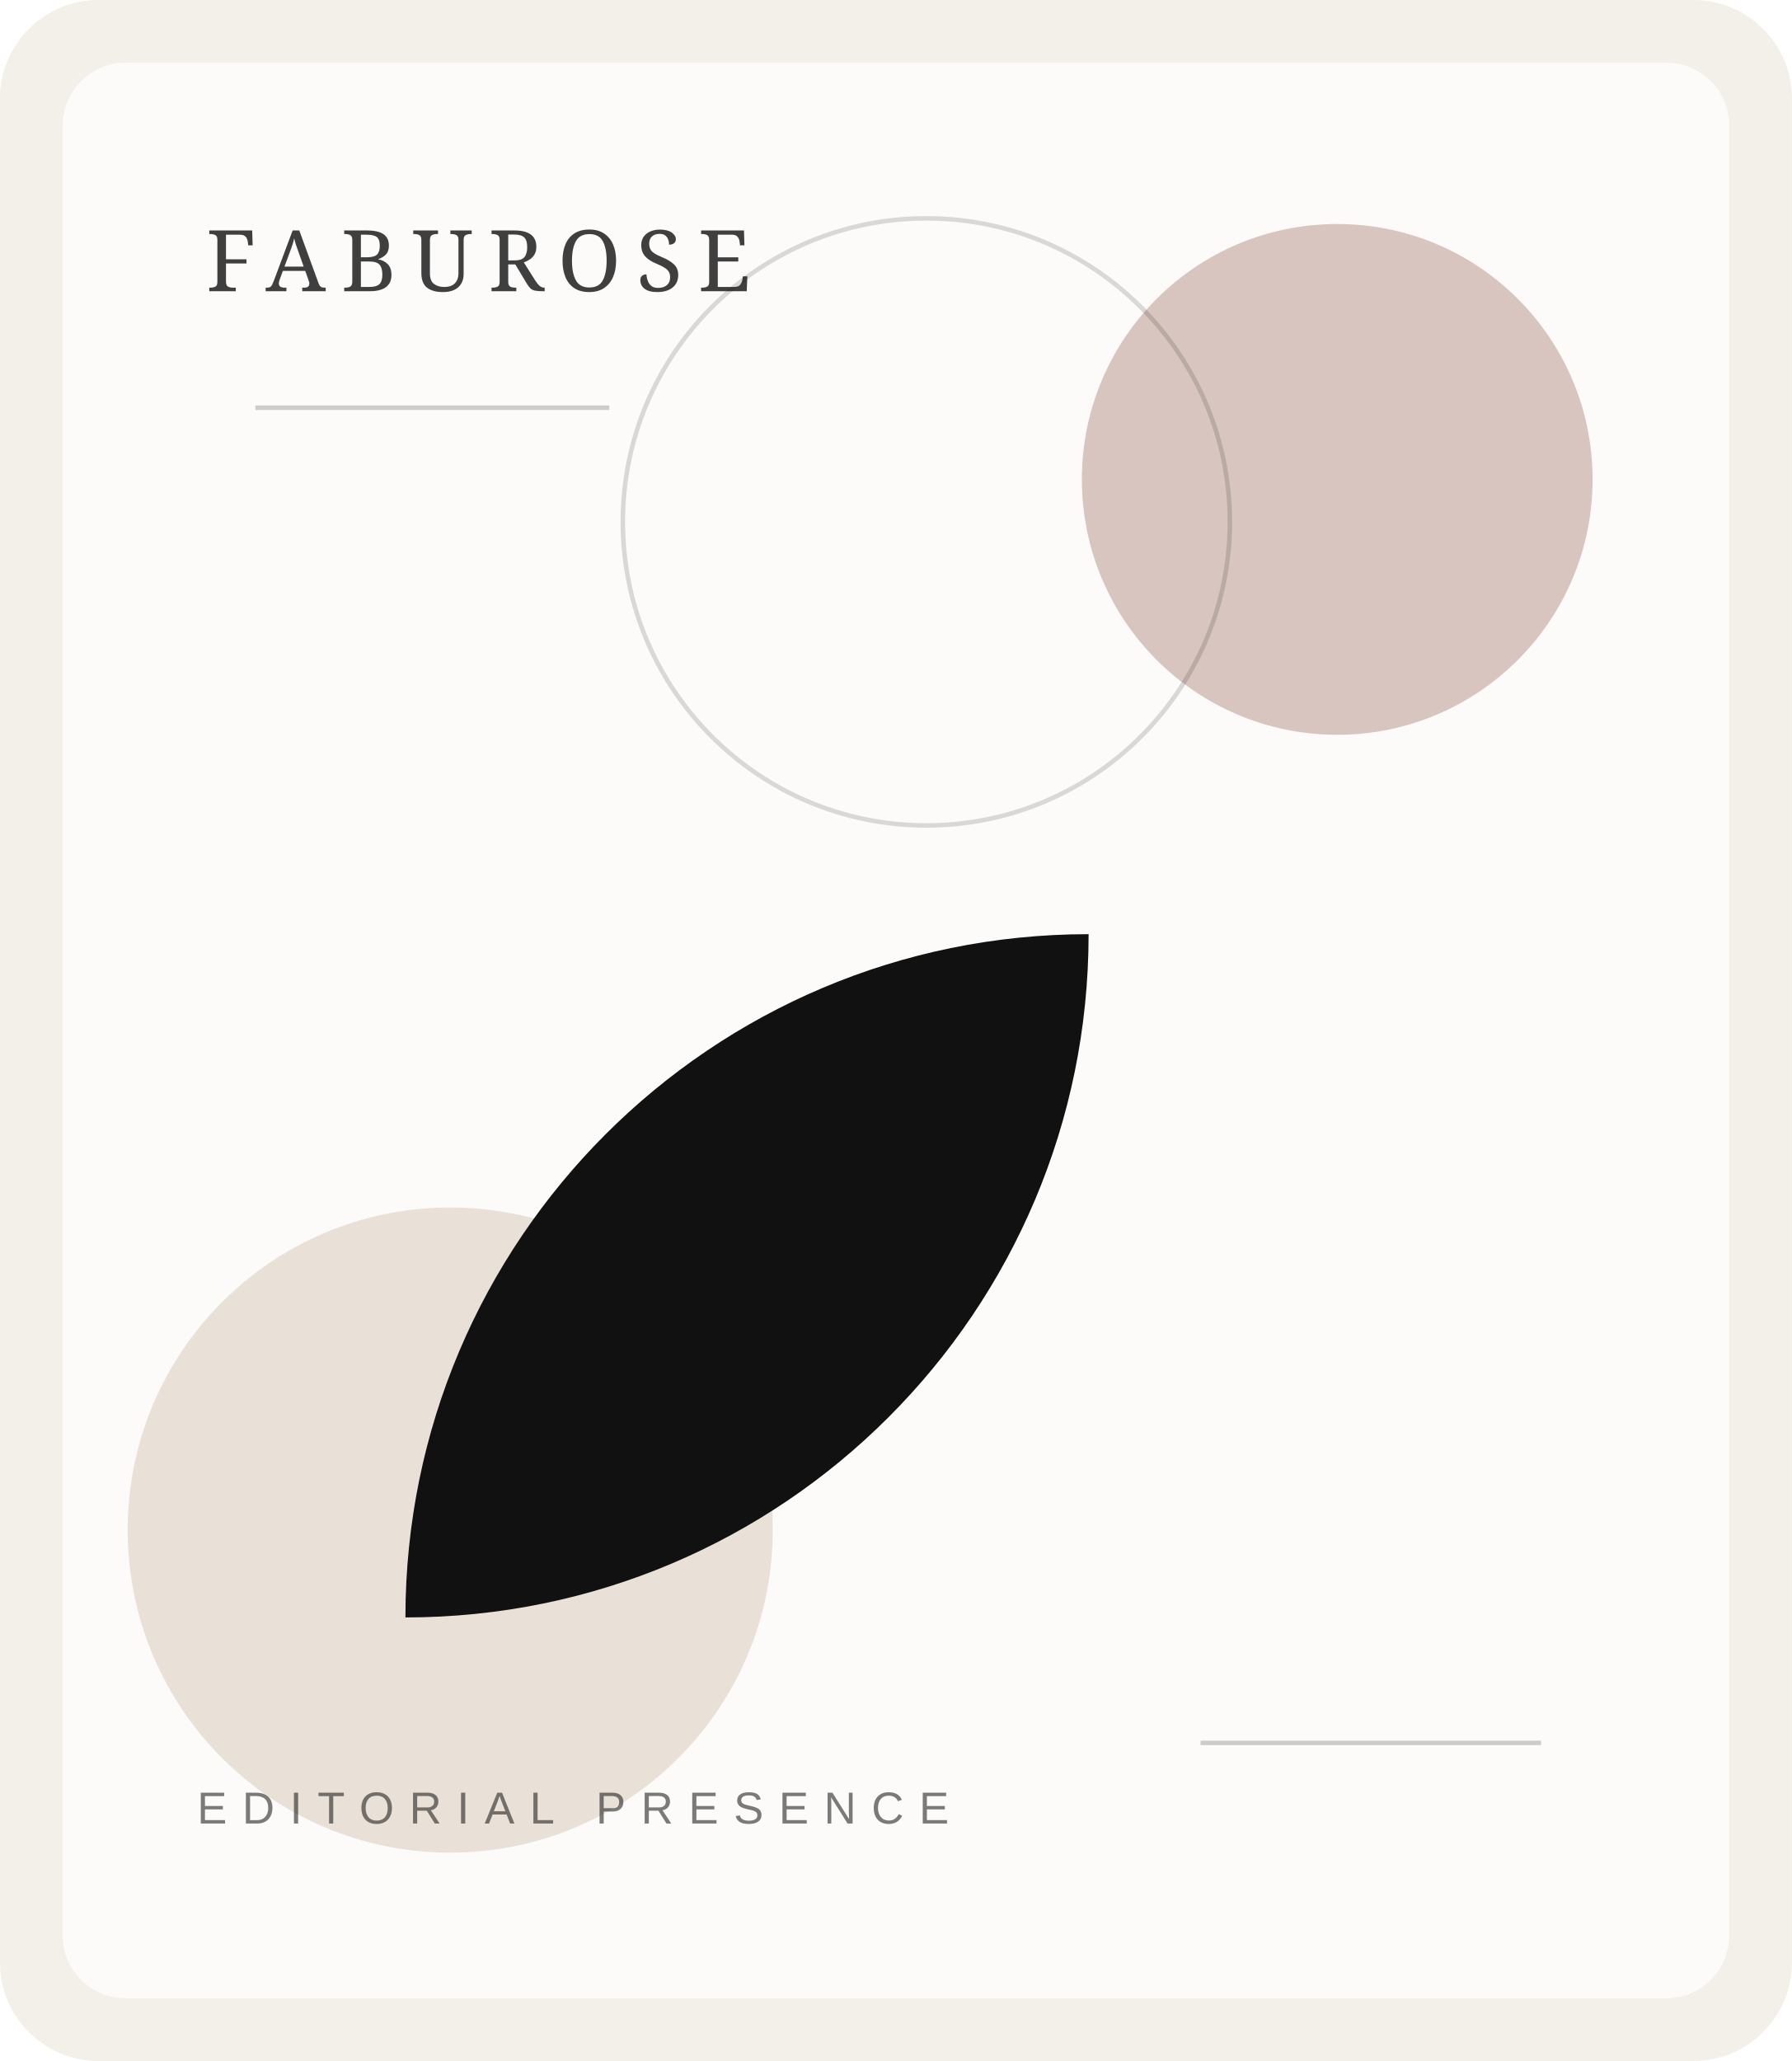
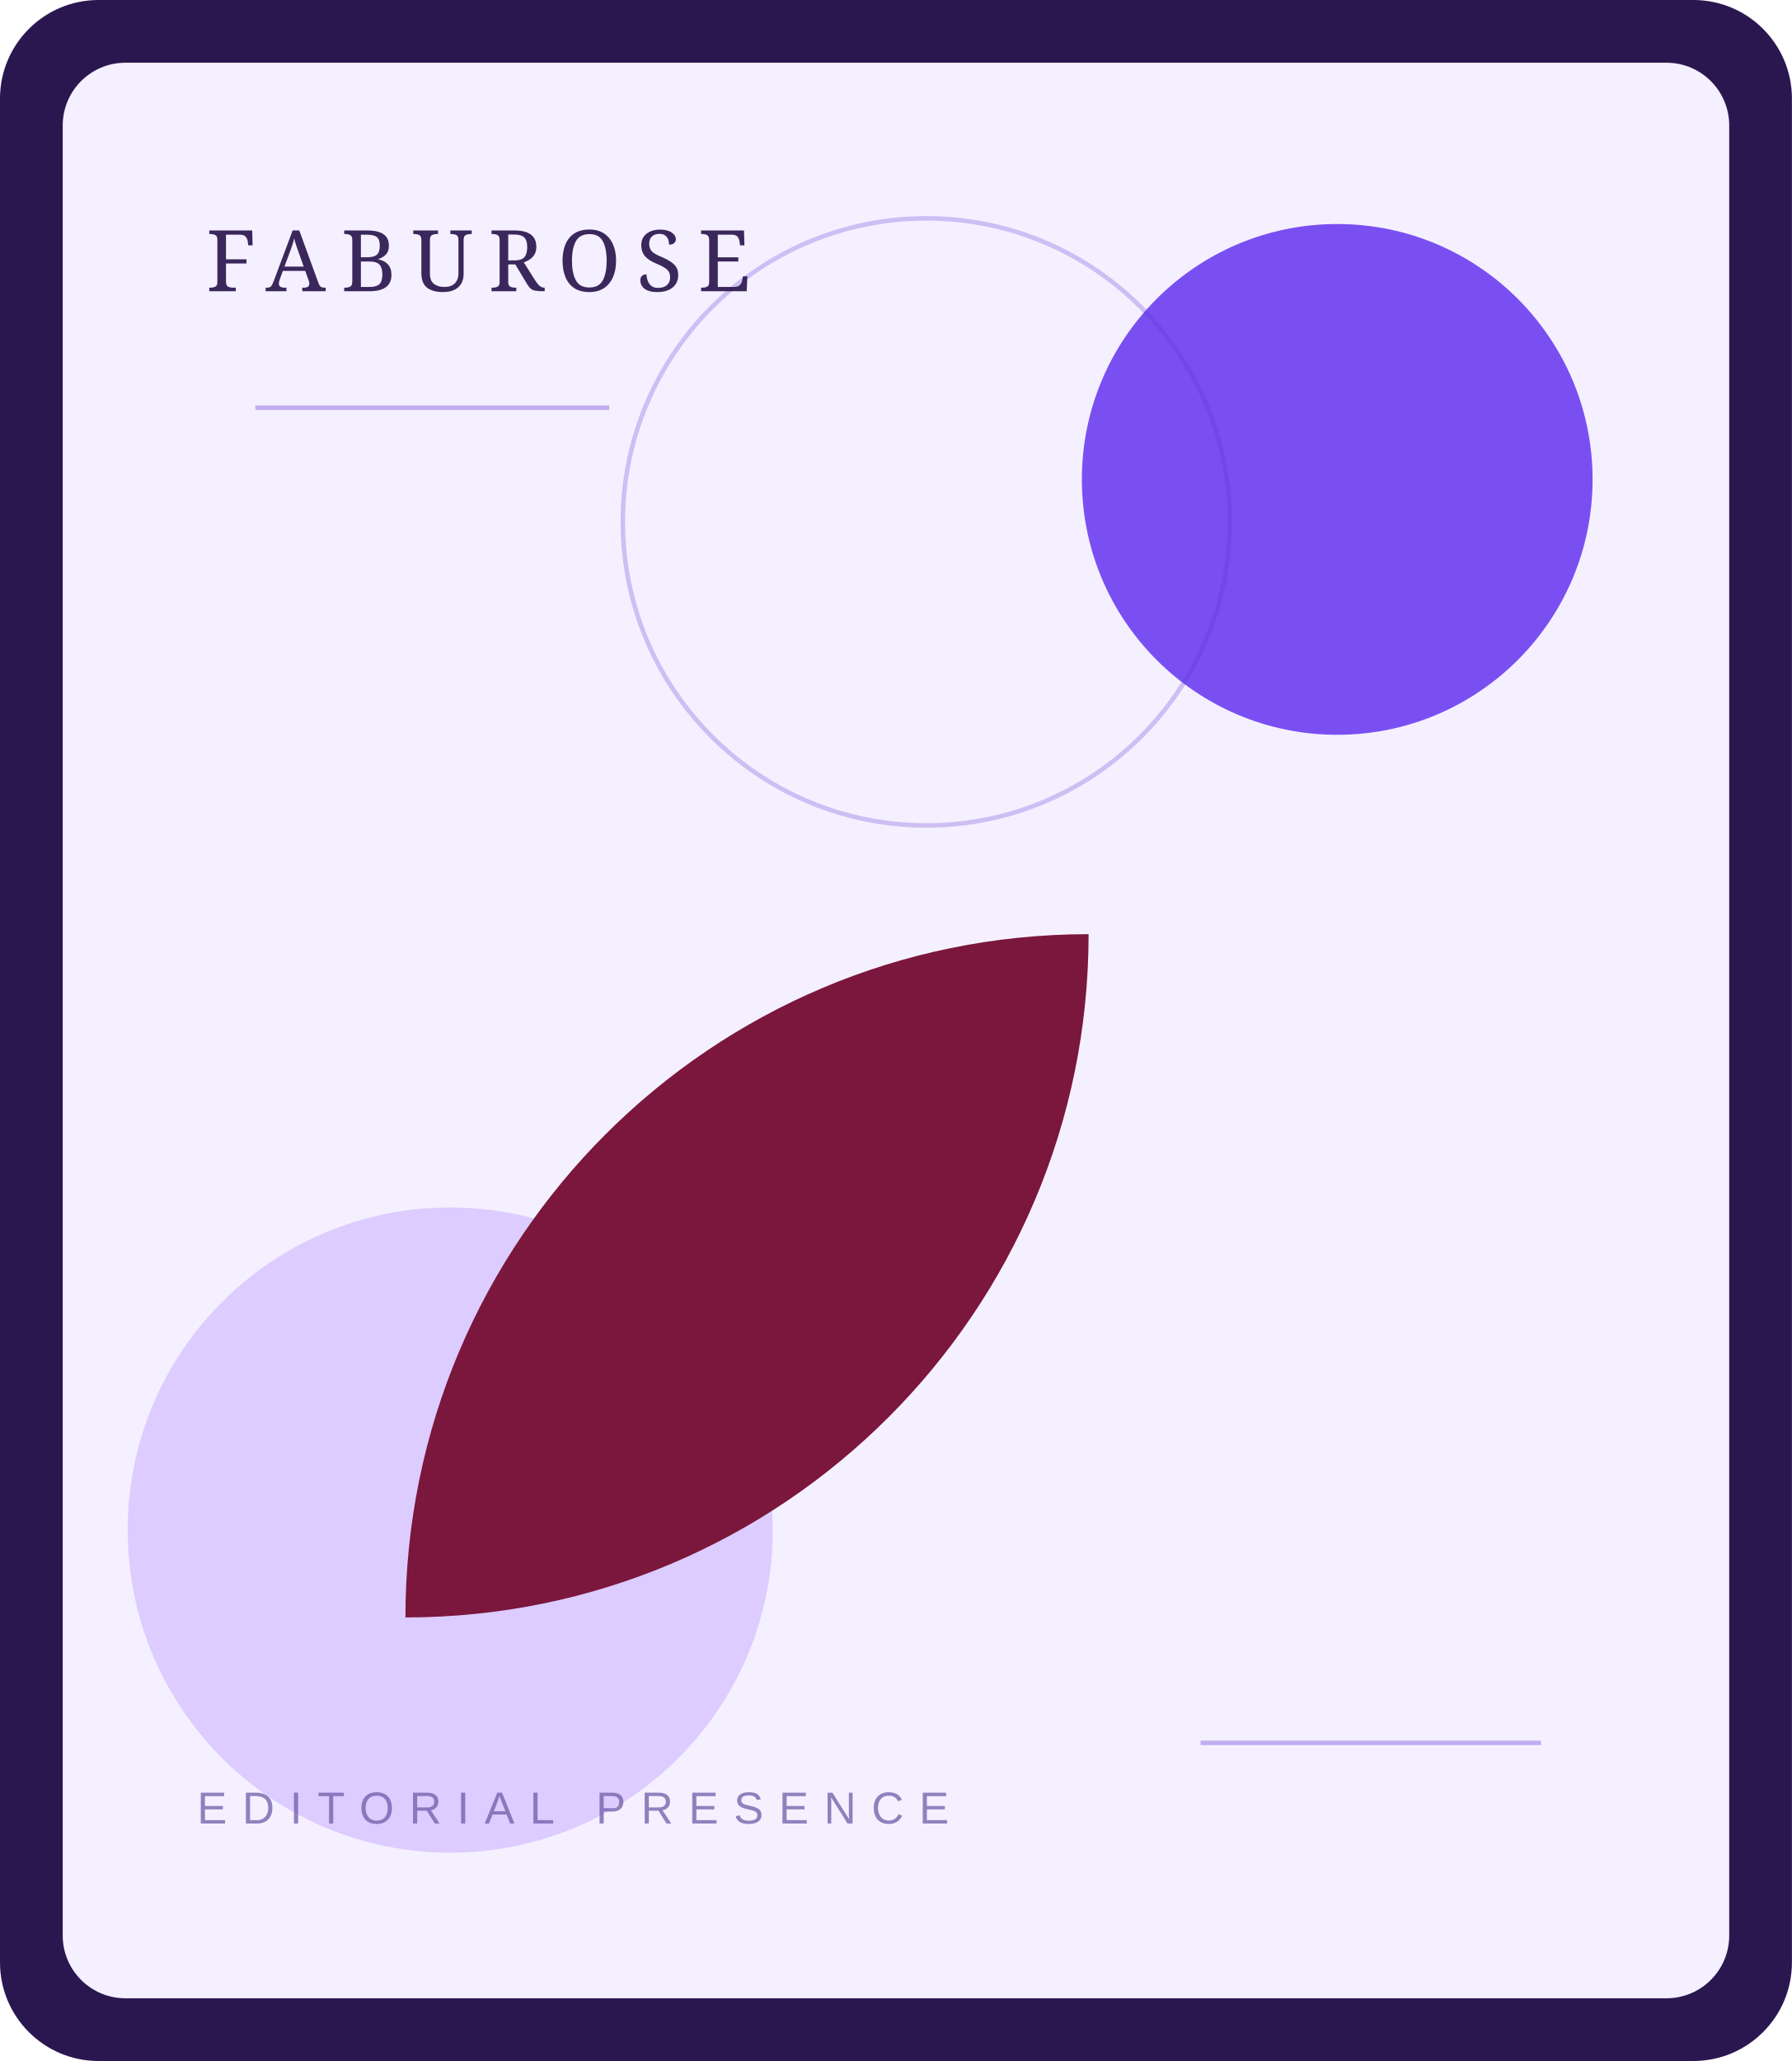
<svg xmlns="http://www.w3.org/2000/svg" width="800" height="920" viewBox="0 0 800 920" fill="none">
-   <rect width="800" height="920" rx="44" fill="#F3EFE9" />
-   <rect x="28" y="28" width="744" height="864" rx="28" fill="#FCFBF9" />
-   <circle cx="597" cy="214" r="114" fill="#D8C5C0" />
-   <circle cx="201" cy="683" r="144" fill="#E9E1D8" />
-   <path d="M181 722C181 553.579 317.579 417 486 417V417C486 585.421 349.421 722 181 722V722Z" fill="#111111" />
-   <path d="M549.064 232.968C549.064 307.805 488.402 368.468 413.564 368.468C338.727 368.468 278.064 307.805 278.064 232.968C278.064 158.13 338.727 97.468 413.564 97.468C488.402 97.468 549.064 158.13 549.064 232.968Z" stroke="#111111" stroke-opacity="0.15" stroke-width="2" />
-   <path d="M114 182H272" stroke="#111111" stroke-opacity="0.2" stroke-width="2" />
-   <path d="M536 778H688" stroke="#111111" stroke-opacity="0.2" stroke-width="2" />
-   <text x="92" y="130" fill="#111111" fill-opacity="0.8" font-family="Georgia, serif" font-size="38" letter-spacing="0.18em">FABUROSE</text>
-   <text x="88" y="814" fill="#111111" fill-opacity="0.55" font-family="Arial, sans-serif" font-size="20" letter-spacing="0.34em">EDITORIAL PRESENCE</text>
+   <rect width="800" height="920" rx="44" fill="#2B174F" />
+   <rect x="28" y="28" width="744" height="864" rx="28" fill="#F5F0FF" />
+   <circle cx="597" cy="214" r="114" fill="#7A4FF2" />
+   <circle cx="201" cy="683" r="144" fill="#DCCCFF" />
+   <path d="M181 722C181 553.579 317.579 417 486 417V417C486 585.421 349.421 722 181 722V722Z" fill="#7B163C" />
+   <path d="M549.064 232.968C549.064 307.805 488.402 368.468 413.564 368.468C338.727 368.468 278.064 307.805 278.064 232.968C278.064 158.13 338.727 97.468 413.564 97.468C488.402 97.468 549.064 158.13 549.064 232.968Z" stroke="#5B2FD6" stroke-opacity="0.26" stroke-width="2" />
+   <path d="M114 182H272" stroke="#5B2FD6" stroke-opacity="0.34" stroke-width="2" />
+   <path d="M536 778H688" stroke="#5B2FD6" stroke-opacity="0.34" stroke-width="2" />
+   <text x="92" y="130" fill="#2B174F" fill-opacity="0.92" font-family="Georgia, serif" font-size="38" letter-spacing="0.18em">FABUROSE</text>
+   <text x="88" y="814" fill="#6D5BA6" fill-opacity="0.74" font-family="Arial, sans-serif" font-size="20" letter-spacing="0.34em">EDITORIAL PRESENCE</text>
</svg>
